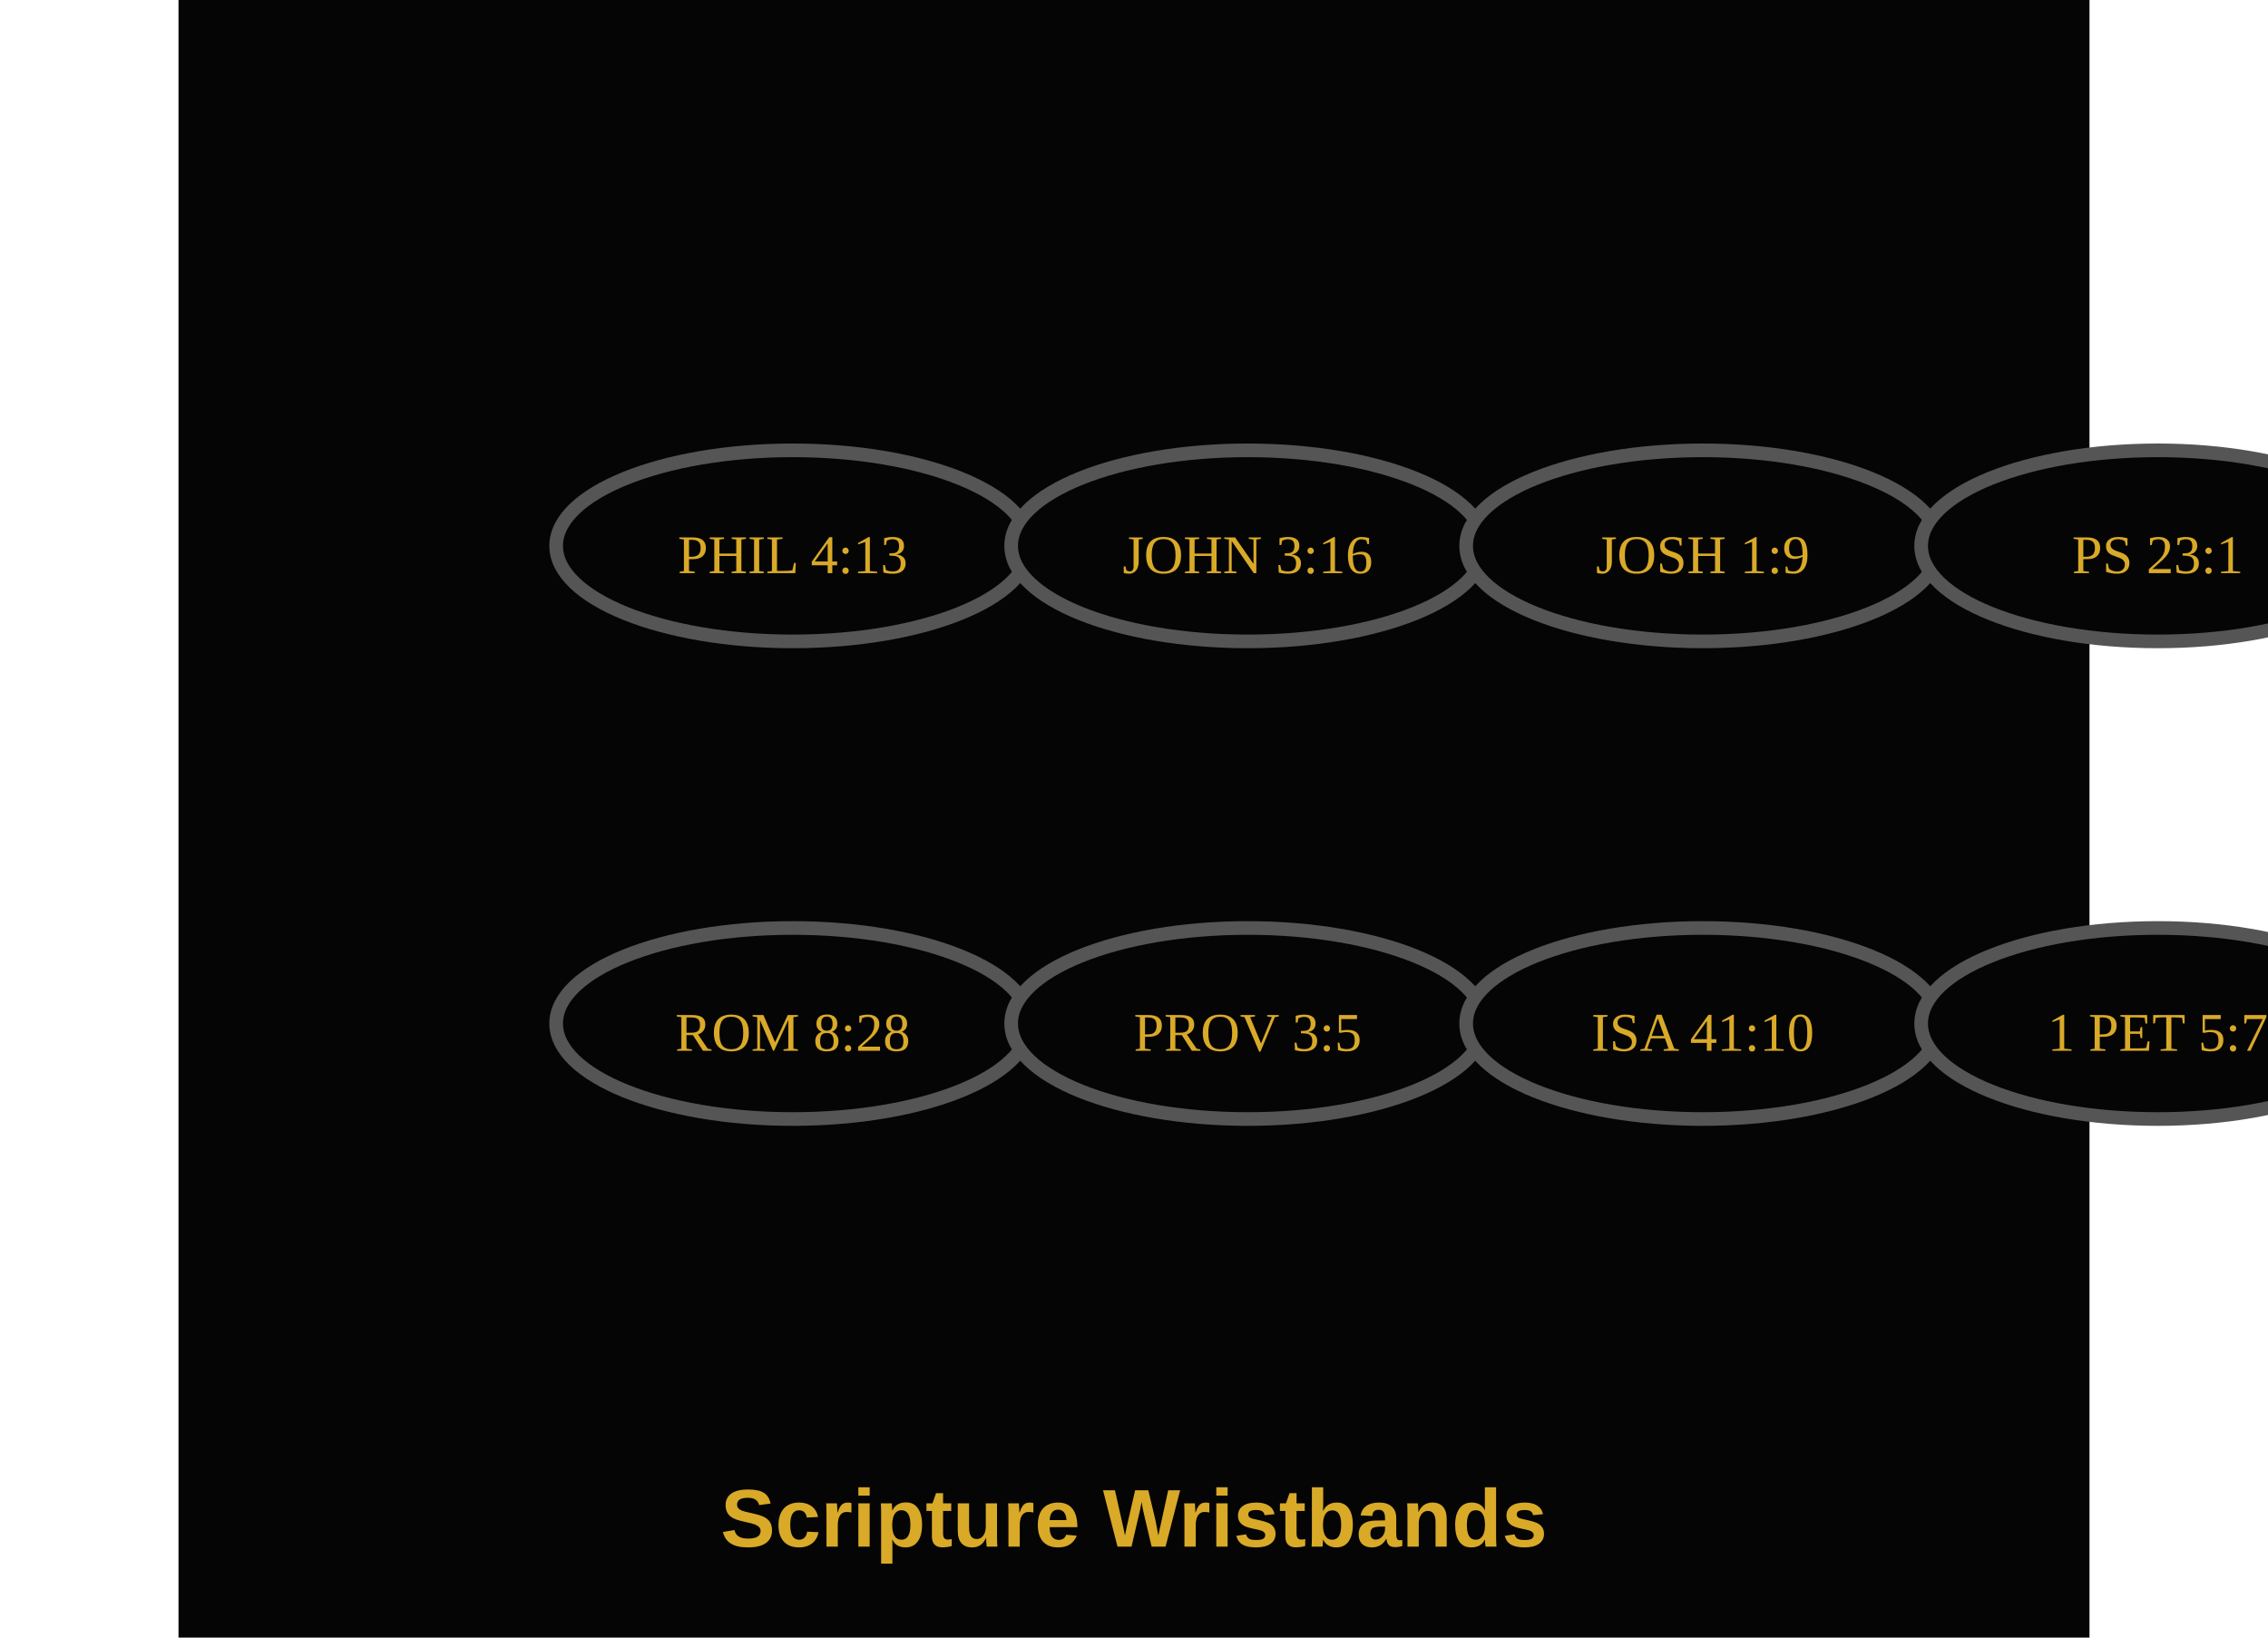
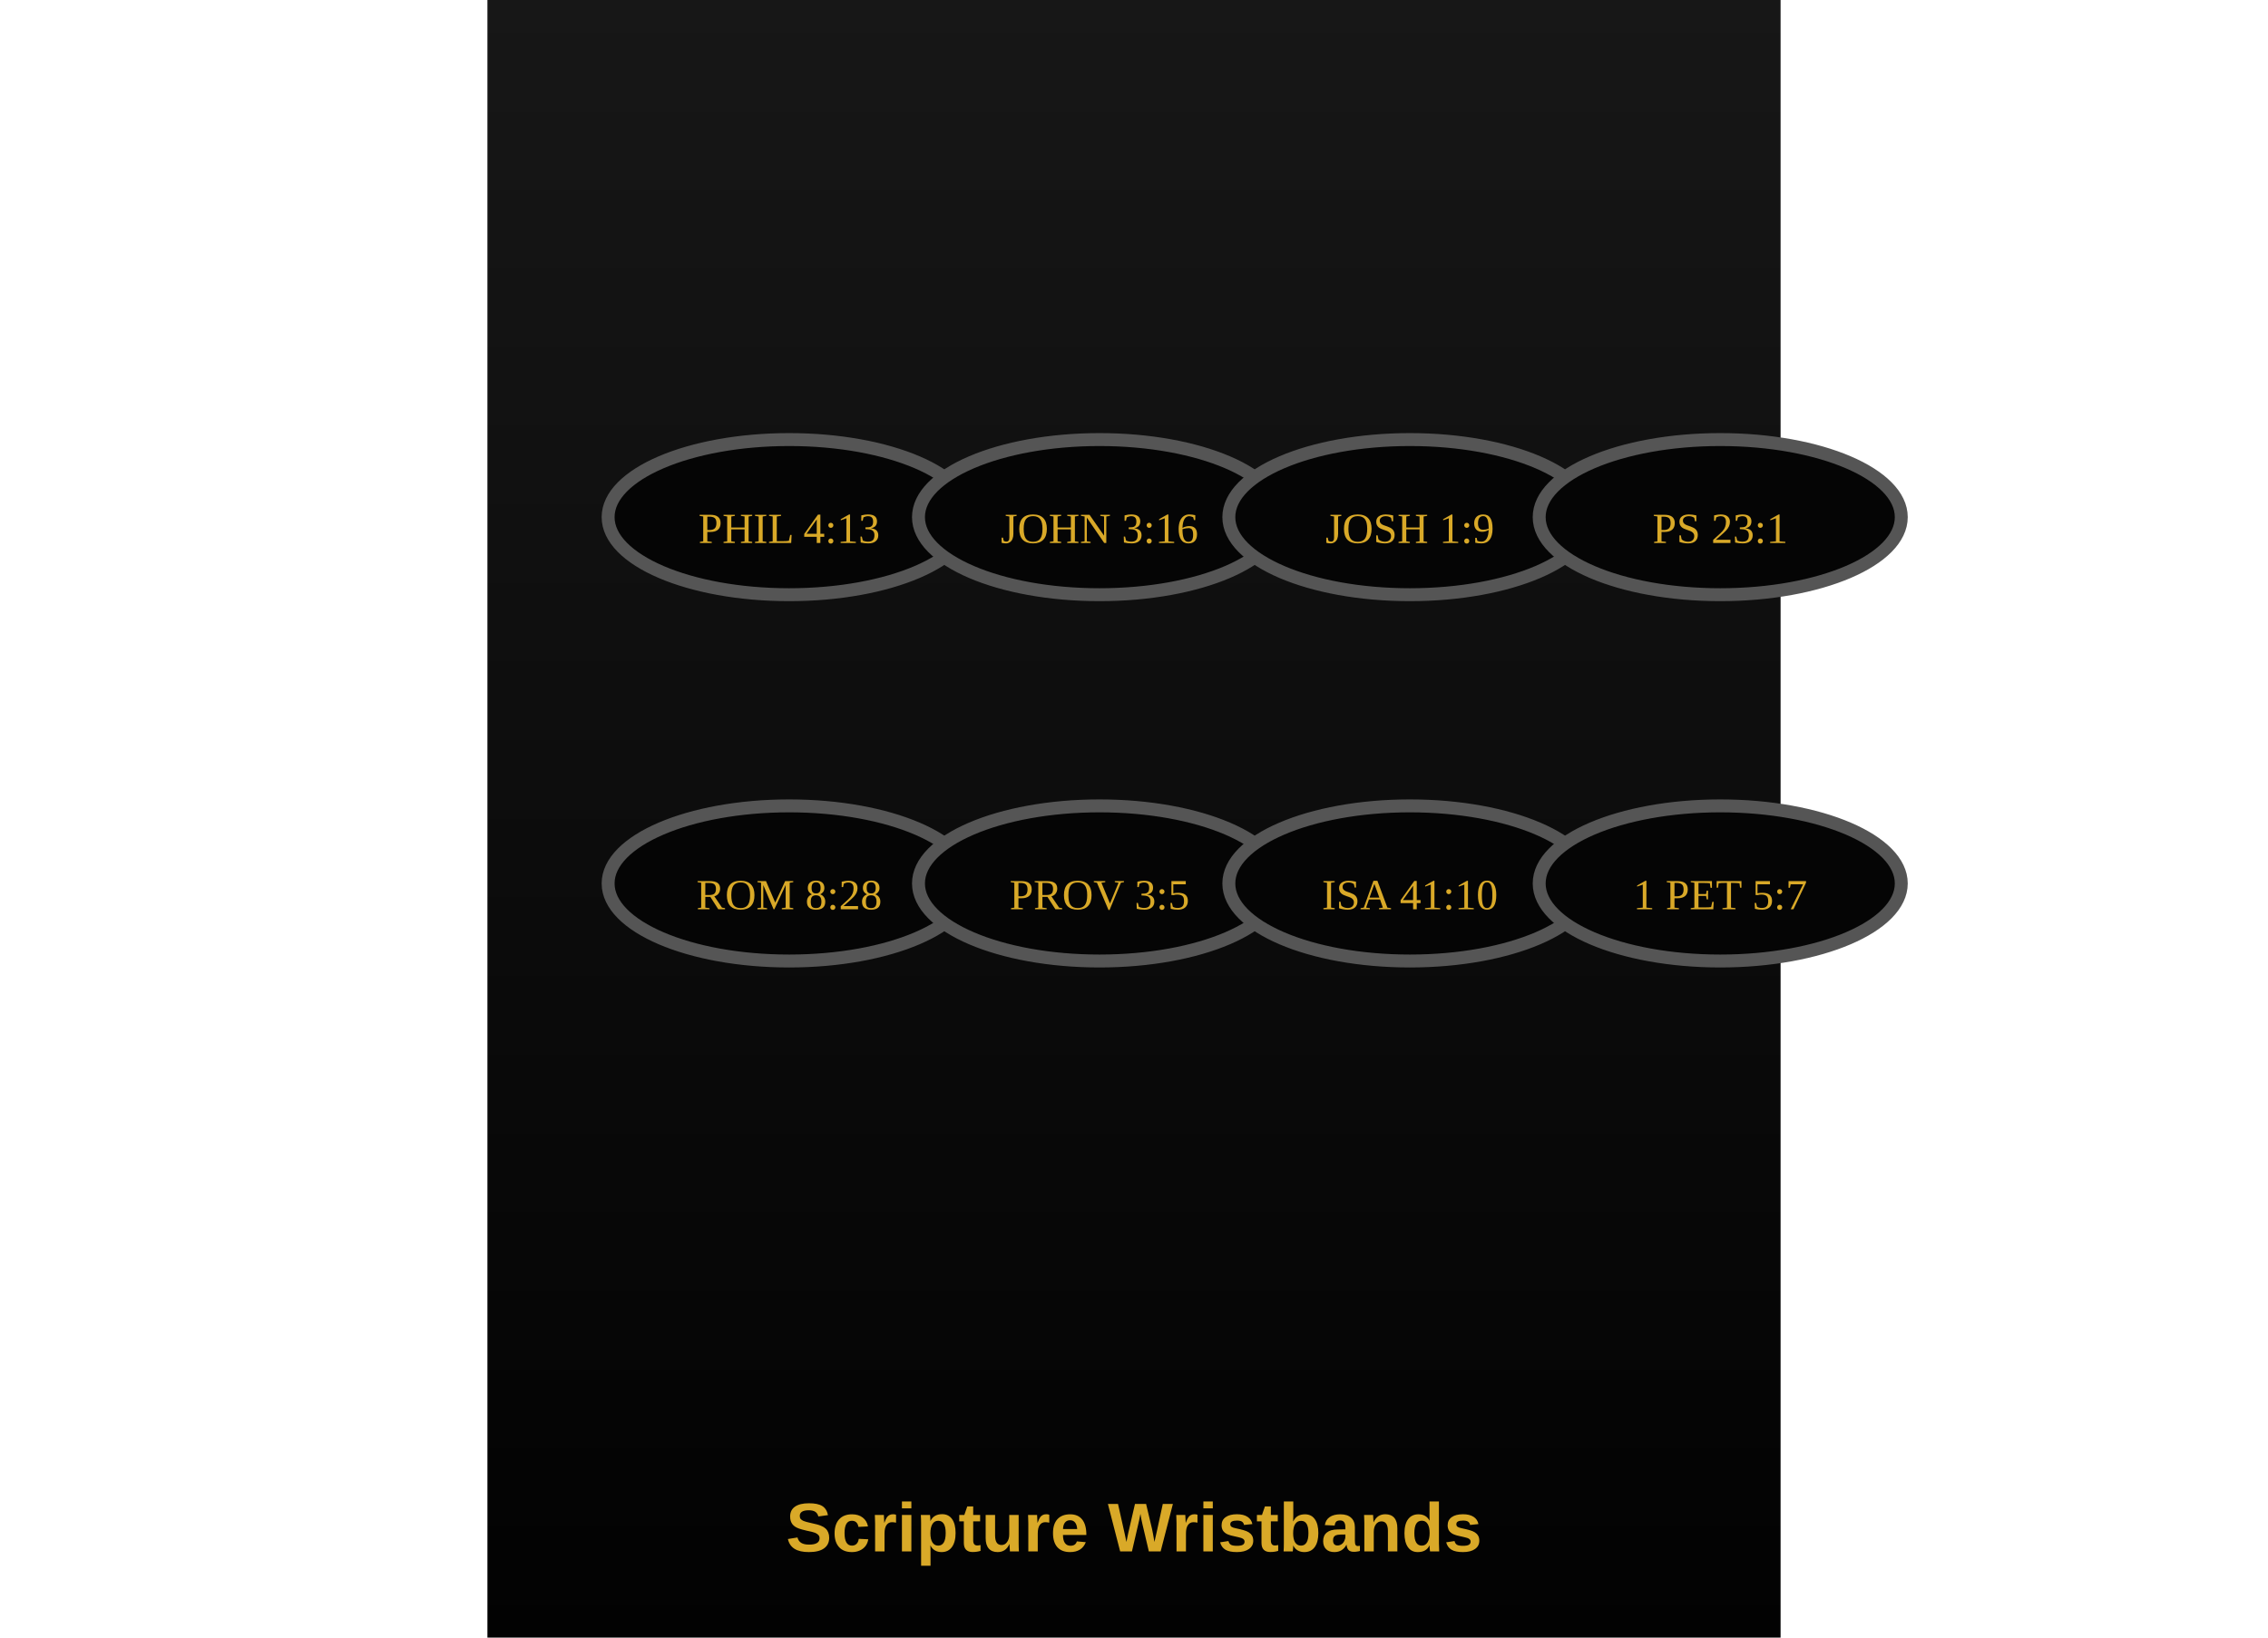
- <svg xmlns="http://www.w3.org/2000/svg" width="900" height="650" viewBox="0 0 420 360">
-   <rect width="420" height="360" fill="#050505" />
-   <ellipse cx="135" cy="120" rx="52" ry="21" fill="#050505" stroke="#555" stroke-width="3" />
-   <text x="135" y="126" text-anchor="middle" font-size="12" fill="#d9a928">PHIL 4:13</text>
-   <ellipse cx="235" cy="120" rx="52" ry="21" fill="#050505" stroke="#555" stroke-width="3" />
-   <text x="235" y="126" text-anchor="middle" font-size="12" fill="#d9a928">JOHN 3:16</text>
-   <ellipse cx="335" cy="120" rx="52" ry="21" fill="#050505" stroke="#555" stroke-width="3" />
-   <text x="335" y="126" text-anchor="middle" font-size="12" fill="#d9a928">JOSH 1:9</text>
-   <ellipse cx="435" cy="120" rx="52" ry="21" fill="#050505" stroke="#555" stroke-width="3" />
-   <text x="435" y="126" text-anchor="middle" font-size="12" fill="#d9a928">PS 23:1</text>
-   <ellipse cx="135" cy="225" rx="52" ry="21" fill="#050505" stroke="#555" stroke-width="3" />
-   <text x="135" y="231" text-anchor="middle" font-size="12" fill="#d9a928">ROM 8:28</text>
-   <ellipse cx="235" cy="225" rx="52" ry="21" fill="#050505" stroke="#555" stroke-width="3" />
-   <text x="235" y="231" text-anchor="middle" font-size="12" fill="#d9a928">PROV 3:5</text>
-   <ellipse cx="335" cy="225" rx="52" ry="21" fill="#050505" stroke="#555" stroke-width="3" />
-   <text x="335" y="231" text-anchor="middle" font-size="12" fill="#d9a928">ISA 41:10</text>
-   <ellipse cx="435" cy="225" rx="52" ry="21" fill="#050505" stroke="#555" stroke-width="3" />
-   <text x="435" y="231" text-anchor="middle" font-size="12" fill="#d9a928">1 PET 5:7</text>
-   <text x="210" y="340" text-anchor="middle" font-family="Arial" font-size="18" font-weight="900" fill="#d9a928">Scripture Wristbands</text>
+ <svg xmlns="http://www.w3.org/2000/svg" width="900" height="650" viewBox="0 0 300 380">
+   <defs>
+     <linearGradient id="bg" x1="0" x2="0" y1="0" y2="1">
+       <stop stop-color="#171717" />
+       <stop offset="1" stop-color="#020202" />
+     </linearGradient>
+   </defs>
+   <rect width="300" height="380" fill="url(#bg)" />
+   <ellipse cx="70" cy="120" rx="42" ry="18" fill="#050505" stroke="#555" stroke-width="3" />
+   <text x="70" y="126" text-anchor="middle" font-size="10" fill="#d9a928">PHIL 4:13</text>
+   <ellipse cx="142" cy="120" rx="42" ry="18" fill="#050505" stroke="#555" stroke-width="3" />
+   <text x="142" y="126" text-anchor="middle" font-size="10" fill="#d9a928">JOHN 3:16</text>
+   <ellipse cx="214" cy="120" rx="42" ry="18" fill="#050505" stroke="#555" stroke-width="3" />
+   <text x="214" y="126" text-anchor="middle" font-size="10" fill="#d9a928">JOSH 1:9</text>
+   <ellipse cx="286" cy="120" rx="42" ry="18" fill="#050505" stroke="#555" stroke-width="3" />
+   <text x="286" y="126" text-anchor="middle" font-size="10" fill="#d9a928">PS 23:1</text>
+   <ellipse cx="70" cy="205" rx="42" ry="18" fill="#050505" stroke="#555" stroke-width="3" />
+   <text x="70" y="211" text-anchor="middle" font-size="10" fill="#d9a928">ROM 8:28</text>
+   <ellipse cx="142" cy="205" rx="42" ry="18" fill="#050505" stroke="#555" stroke-width="3" />
+   <text x="142" y="211" text-anchor="middle" font-size="10" fill="#d9a928">PROV 3:5</text>
+   <ellipse cx="214" cy="205" rx="42" ry="18" fill="#050505" stroke="#555" stroke-width="3" />
+   <text x="214" y="211" text-anchor="middle" font-size="10" fill="#d9a928">ISA 41:10</text>
+   <ellipse cx="286" cy="205" rx="42" ry="18" fill="#050505" stroke="#555" stroke-width="3" />
+   <text x="286" y="211" text-anchor="middle" font-size="10" fill="#d9a928">1 PET 5:7</text>
+   <text x="150" y="360" text-anchor="middle" font-family="Arial" font-size="16" font-weight="900" fill="#d9a928">Scripture Wristbands</text>
</svg>
